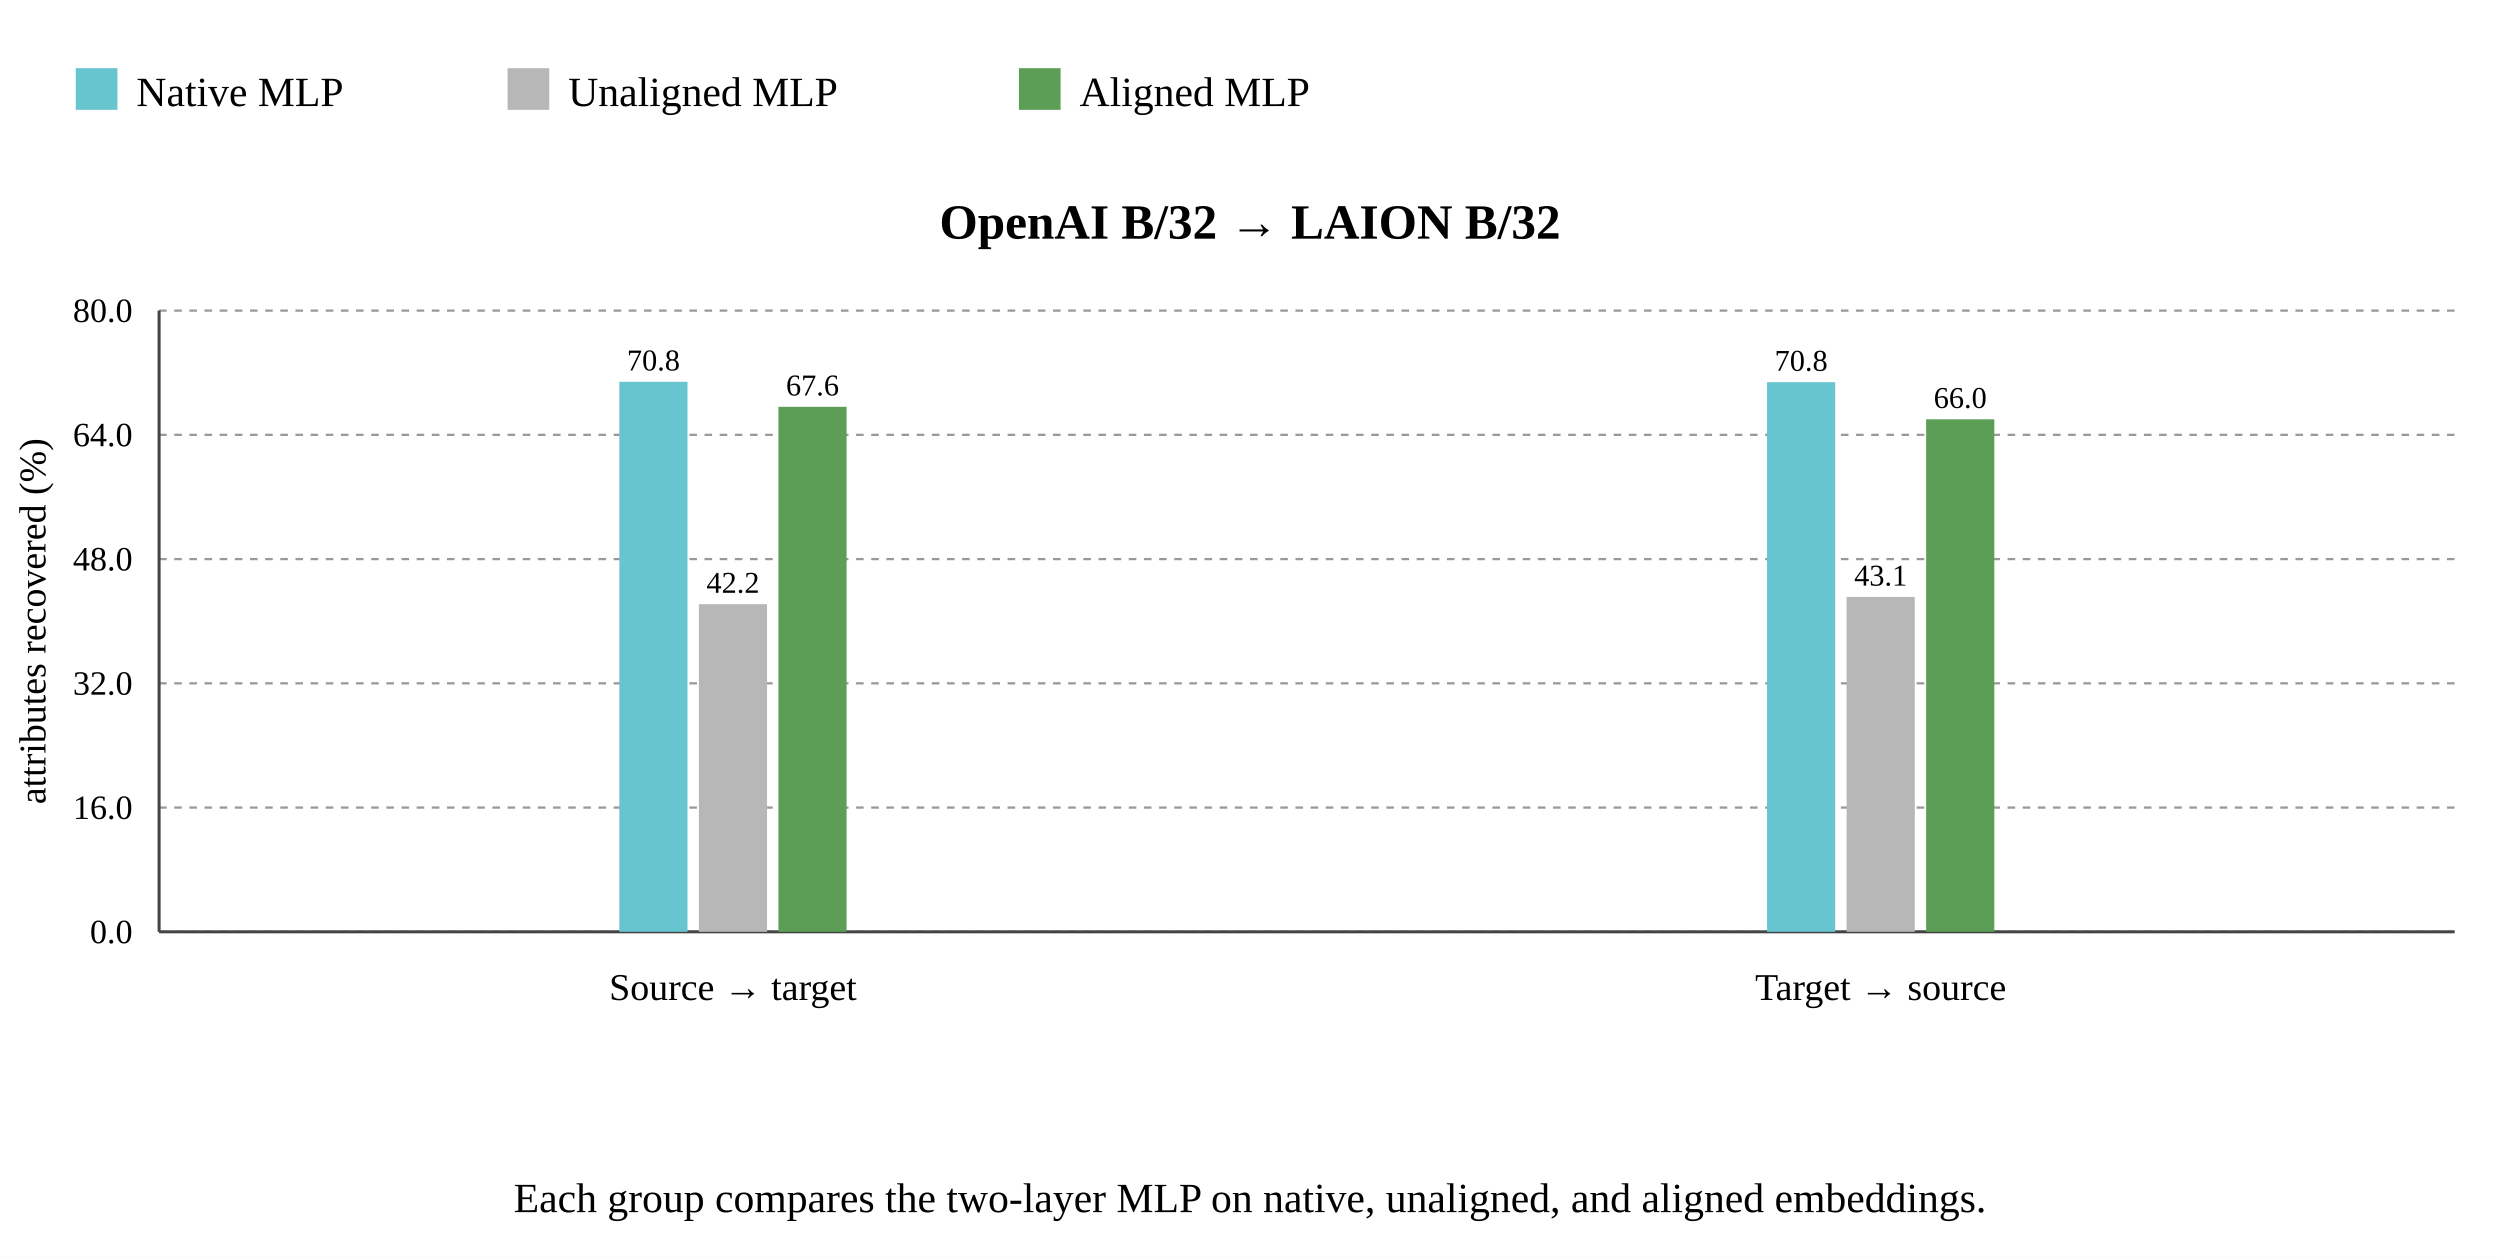
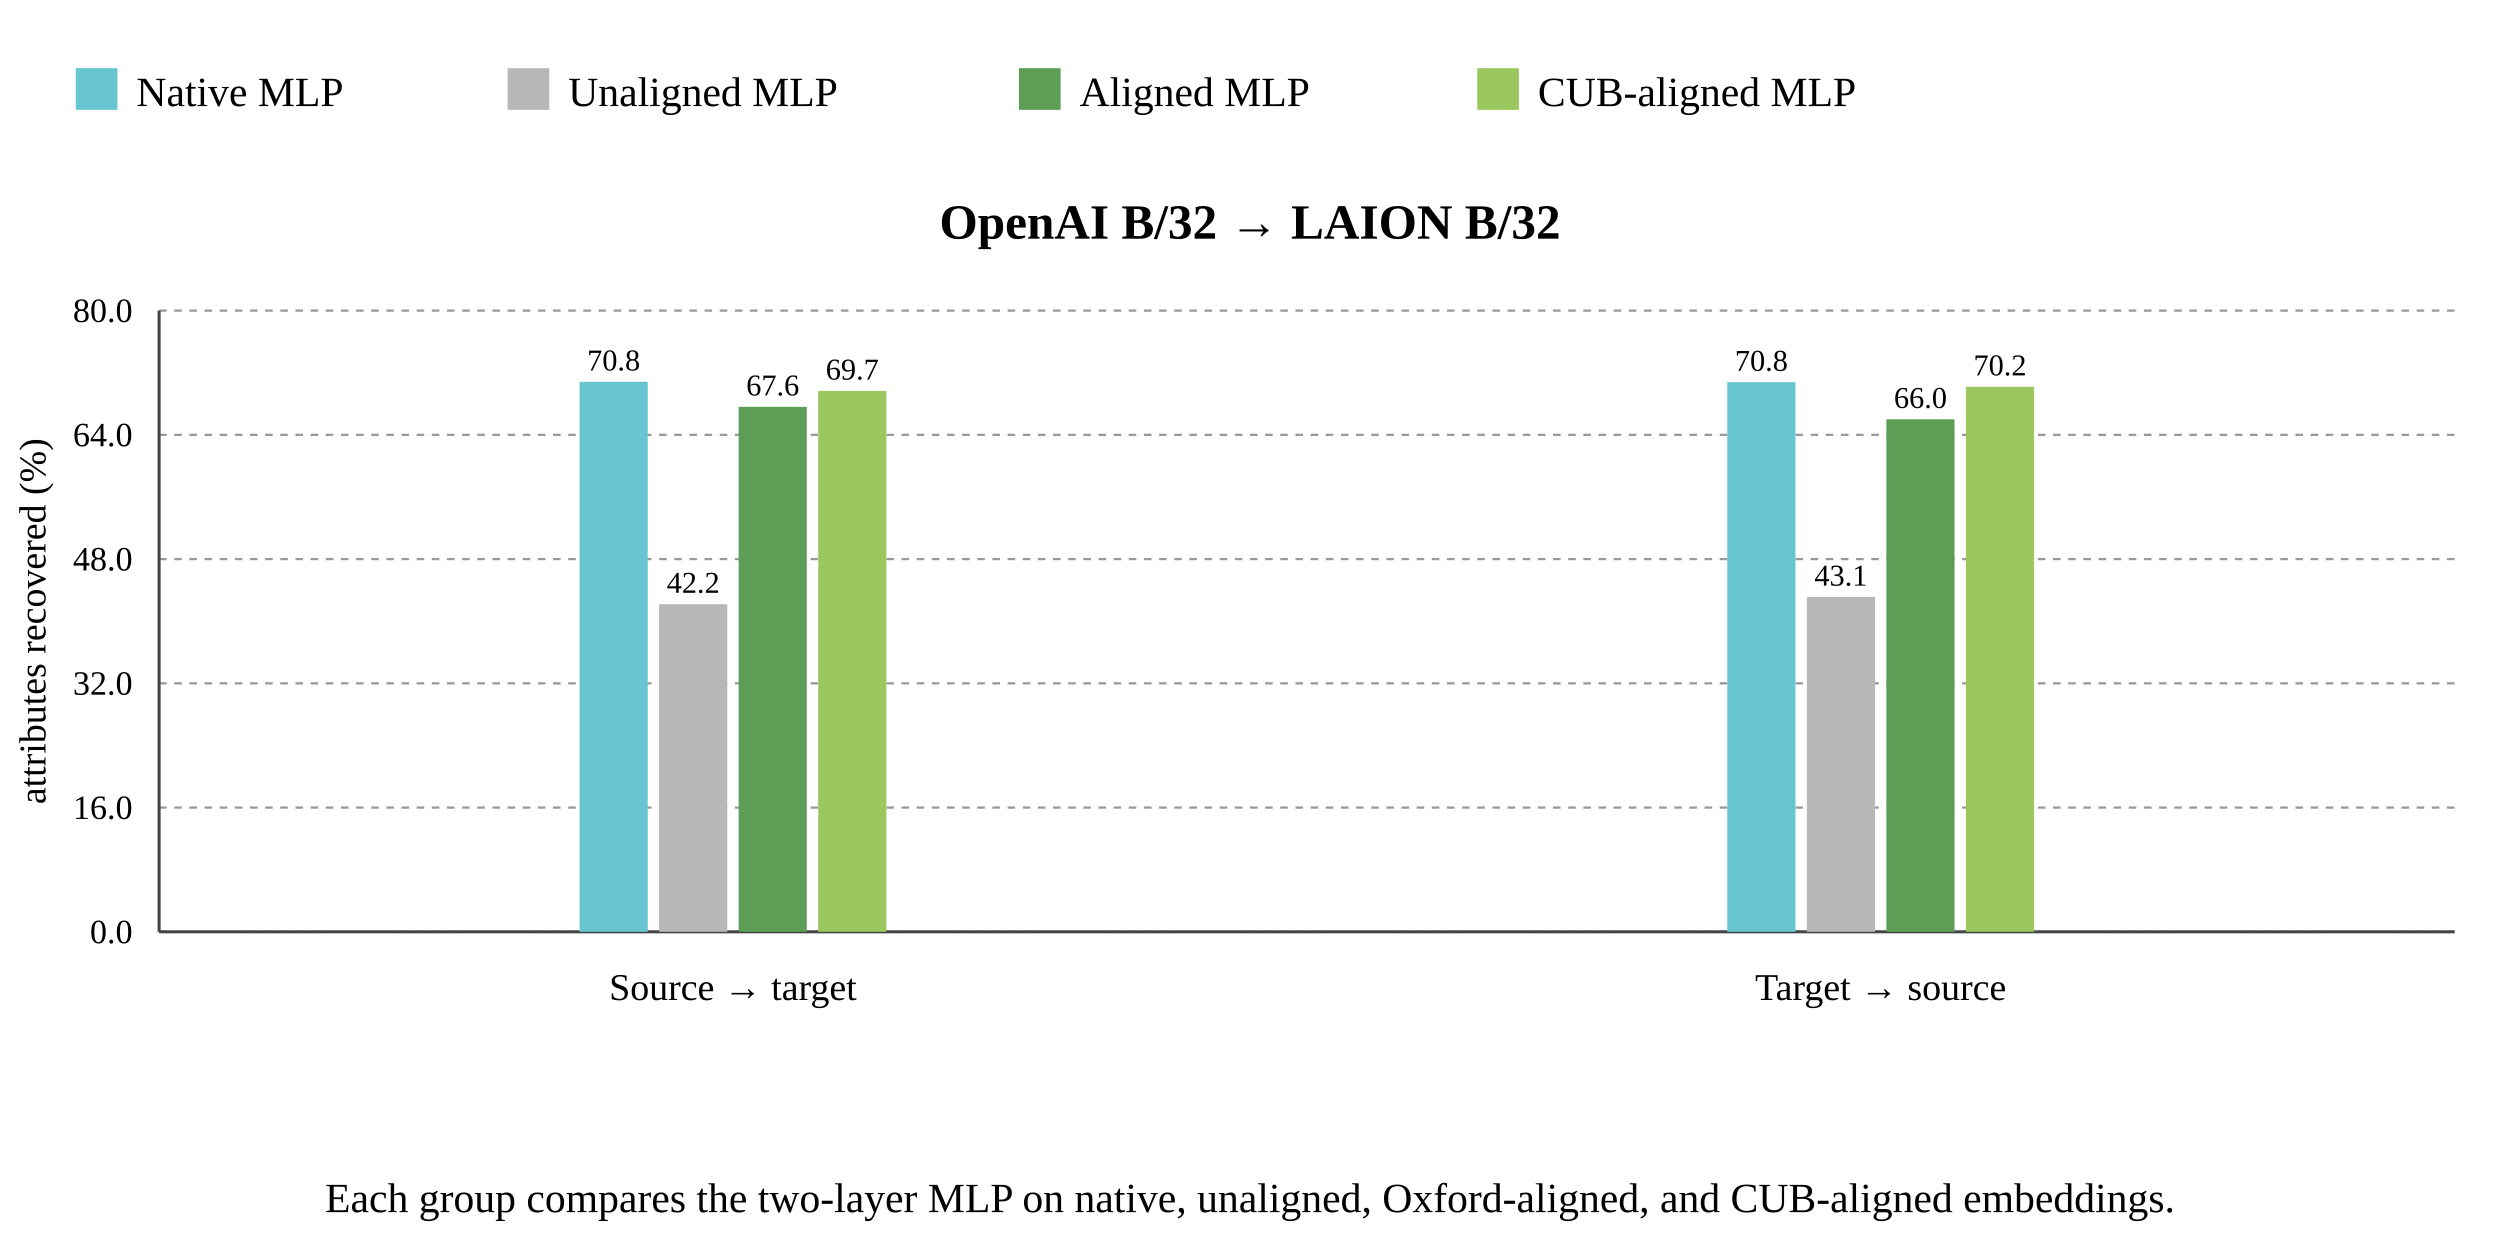
<svg xmlns="http://www.w3.org/2000/svg" width="660" height="332" viewBox="0 0 660 332">
  <rect width="100%" height="100%" fill="white" />
  <rect x="20" y="18" width="11" height="11" fill="#67c5d0" />
  <text x="36" y="28" font-size="11" font-family="Times New Roman, serif">Native MLP</text>
  <rect x="134" y="18" width="11" height="11" fill="#b7b7b7" />
  <text x="150" y="28" font-size="11" font-family="Times New Roman, serif">Unaligned MLP</text>
  <rect x="269" y="18" width="11" height="11" fill="#5c9e56" />
  <text x="285" y="28" font-size="11" font-family="Times New Roman, serif">Aligned MLP</text>
+   <rect x="390" y="18" width="11" height="11" fill="#9bc75f" />
+   <text x="406" y="28" font-size="11" font-family="Times New Roman, serif">CUB-aligned MLP</text>
  <text x="330.0" y="63" text-anchor="middle" font-size="13" font-weight="600" font-family="Times New Roman, serif">OpenAI B/32 → LAION B/32</text>
  <line x1="42" y1="246.0" x2="648" y2="246.0" stroke="#999" stroke-width="0.6" stroke-dasharray="2 2" />
  <text x="35" y="249.0" text-anchor="end" font-size="9" font-family="Times New Roman, serif">0.0</text>
  <line x1="42" y1="213.2" x2="648" y2="213.2" stroke="#999" stroke-width="0.6" stroke-dasharray="2 2" />
  <text x="35" y="216.2" text-anchor="end" font-size="9" font-family="Times New Roman, serif">16.0</text>
  <line x1="42" y1="180.4" x2="648" y2="180.4" stroke="#999" stroke-width="0.6" stroke-dasharray="2 2" />
  <text x="35" y="183.4" text-anchor="end" font-size="9" font-family="Times New Roman, serif">32.0</text>
  <line x1="42" y1="147.6" x2="648" y2="147.6" stroke="#999" stroke-width="0.6" stroke-dasharray="2 2" />
  <text x="35" y="150.6" text-anchor="end" font-size="9" font-family="Times New Roman, serif">48.0</text>
  <line x1="42" y1="114.8" x2="648" y2="114.8" stroke="#999" stroke-width="0.6" stroke-dasharray="2 2" />
  <text x="35" y="117.8" text-anchor="end" font-size="9" font-family="Times New Roman, serif">64.0</text>
  <line x1="42" y1="82.0" x2="648" y2="82.0" stroke="#999" stroke-width="0.6" stroke-dasharray="2 2" />
  <text x="35" y="85.0" text-anchor="end" font-size="9" font-family="Times New Roman, serif">80.0</text>
  <line x1="42" y1="246" x2="648" y2="246" stroke="#444" stroke-width="0.8" />
  <line x1="42" y1="82" x2="42" y2="246" stroke="#444" stroke-width="0.8" />
-   <rect x="163.5" y="100.8" width="18.0" height="145.2" fill="#67c5d0" />
-   <text x="172.5" y="97.8" text-anchor="middle" font-size="8" font-family="Times New Roman, serif">70.8</text>
-   <rect x="184.5" y="159.5" width="18.0" height="86.5" fill="#b7b7b7" />
-   <text x="193.5" y="156.5" text-anchor="middle" font-size="8" font-family="Times New Roman, serif">42.2</text>
-   <rect x="205.5" y="107.4" width="18.0" height="138.6" fill="#5c9e56" />
-   <text x="214.5" y="104.4" text-anchor="middle" font-size="8" font-family="Times New Roman, serif">67.6</text>
+   <rect x="153.0" y="100.8" width="18.0" height="145.2" fill="#67c5d0" />
+   <text x="162.0" y="97.8" text-anchor="middle" font-size="8" font-family="Times New Roman, serif">70.8</text>
+   <rect x="174.0" y="159.5" width="18.0" height="86.5" fill="#b7b7b7" />
+   <text x="183.0" y="156.5" text-anchor="middle" font-size="8" font-family="Times New Roman, serif">42.2</text>
+   <rect x="195.0" y="107.4" width="18.0" height="138.6" fill="#5c9e56" />
+   <text x="204.0" y="104.4" text-anchor="middle" font-size="8" font-family="Times New Roman, serif">67.6</text>
+   <rect x="216.0" y="103.2" width="18.0" height="142.8" fill="#9bc75f" />
+   <text x="225.0" y="100.2" text-anchor="middle" font-size="8" font-family="Times New Roman, serif">69.7</text>
  <text x="193.5" y="264" text-anchor="middle" font-size="10" font-family="Times New Roman, serif">Source → target</text>
-   <rect x="466.5" y="100.9" width="18.0" height="145.1" fill="#67c5d0" />
-   <text x="475.5" y="97.9" text-anchor="middle" font-size="8" font-family="Times New Roman, serif">70.8</text>
-   <rect x="487.5" y="157.6" width="18.0" height="88.4" fill="#b7b7b7" />
-   <text x="496.5" y="154.6" text-anchor="middle" font-size="8" font-family="Times New Roman, serif">43.1</text>
-   <rect x="508.5" y="110.7" width="18.0" height="135.3" fill="#5c9e56" />
-   <text x="517.5" y="107.7" text-anchor="middle" font-size="8" font-family="Times New Roman, serif">66.0</text>
+   <rect x="456.0" y="100.9" width="18.0" height="145.1" fill="#67c5d0" />
+   <text x="465.0" y="97.9" text-anchor="middle" font-size="8" font-family="Times New Roman, serif">70.8</text>
+   <rect x="477.0" y="157.6" width="18.0" height="88.4" fill="#b7b7b7" />
+   <text x="486.0" y="154.6" text-anchor="middle" font-size="8" font-family="Times New Roman, serif">43.1</text>
+   <rect x="498.0" y="110.7" width="18.0" height="135.3" fill="#5c9e56" />
+   <text x="507.0" y="107.7" text-anchor="middle" font-size="8" font-family="Times New Roman, serif">66.0</text>
+   <rect x="519.0" y="102.1" width="18.0" height="143.9" fill="#9bc75f" />
+   <text x="528.0" y="99.1" text-anchor="middle" font-size="8" font-family="Times New Roman, serif">70.2</text>
  <text x="496.5" y="264" text-anchor="middle" font-size="10" font-family="Times New Roman, serif">Target → source</text>
  <text x="12" y="164.0" transform="rotate(-90 12 164.0)" text-anchor="middle" font-size="10" font-family="Times New Roman, serif">attributes recovered (%)</text>
-   <text x="330.0" y="320" text-anchor="middle" font-size="11" font-family="Times New Roman, serif">Each group compares the two-layer MLP on native, unaligned, and aligned embeddings.</text>
+   <text x="330.0" y="320" text-anchor="middle" font-size="11" font-family="Times New Roman, serif">Each group compares the two-layer MLP on native, unaligned, Oxford-aligned, and CUB-aligned embeddings.</text>
</svg>
